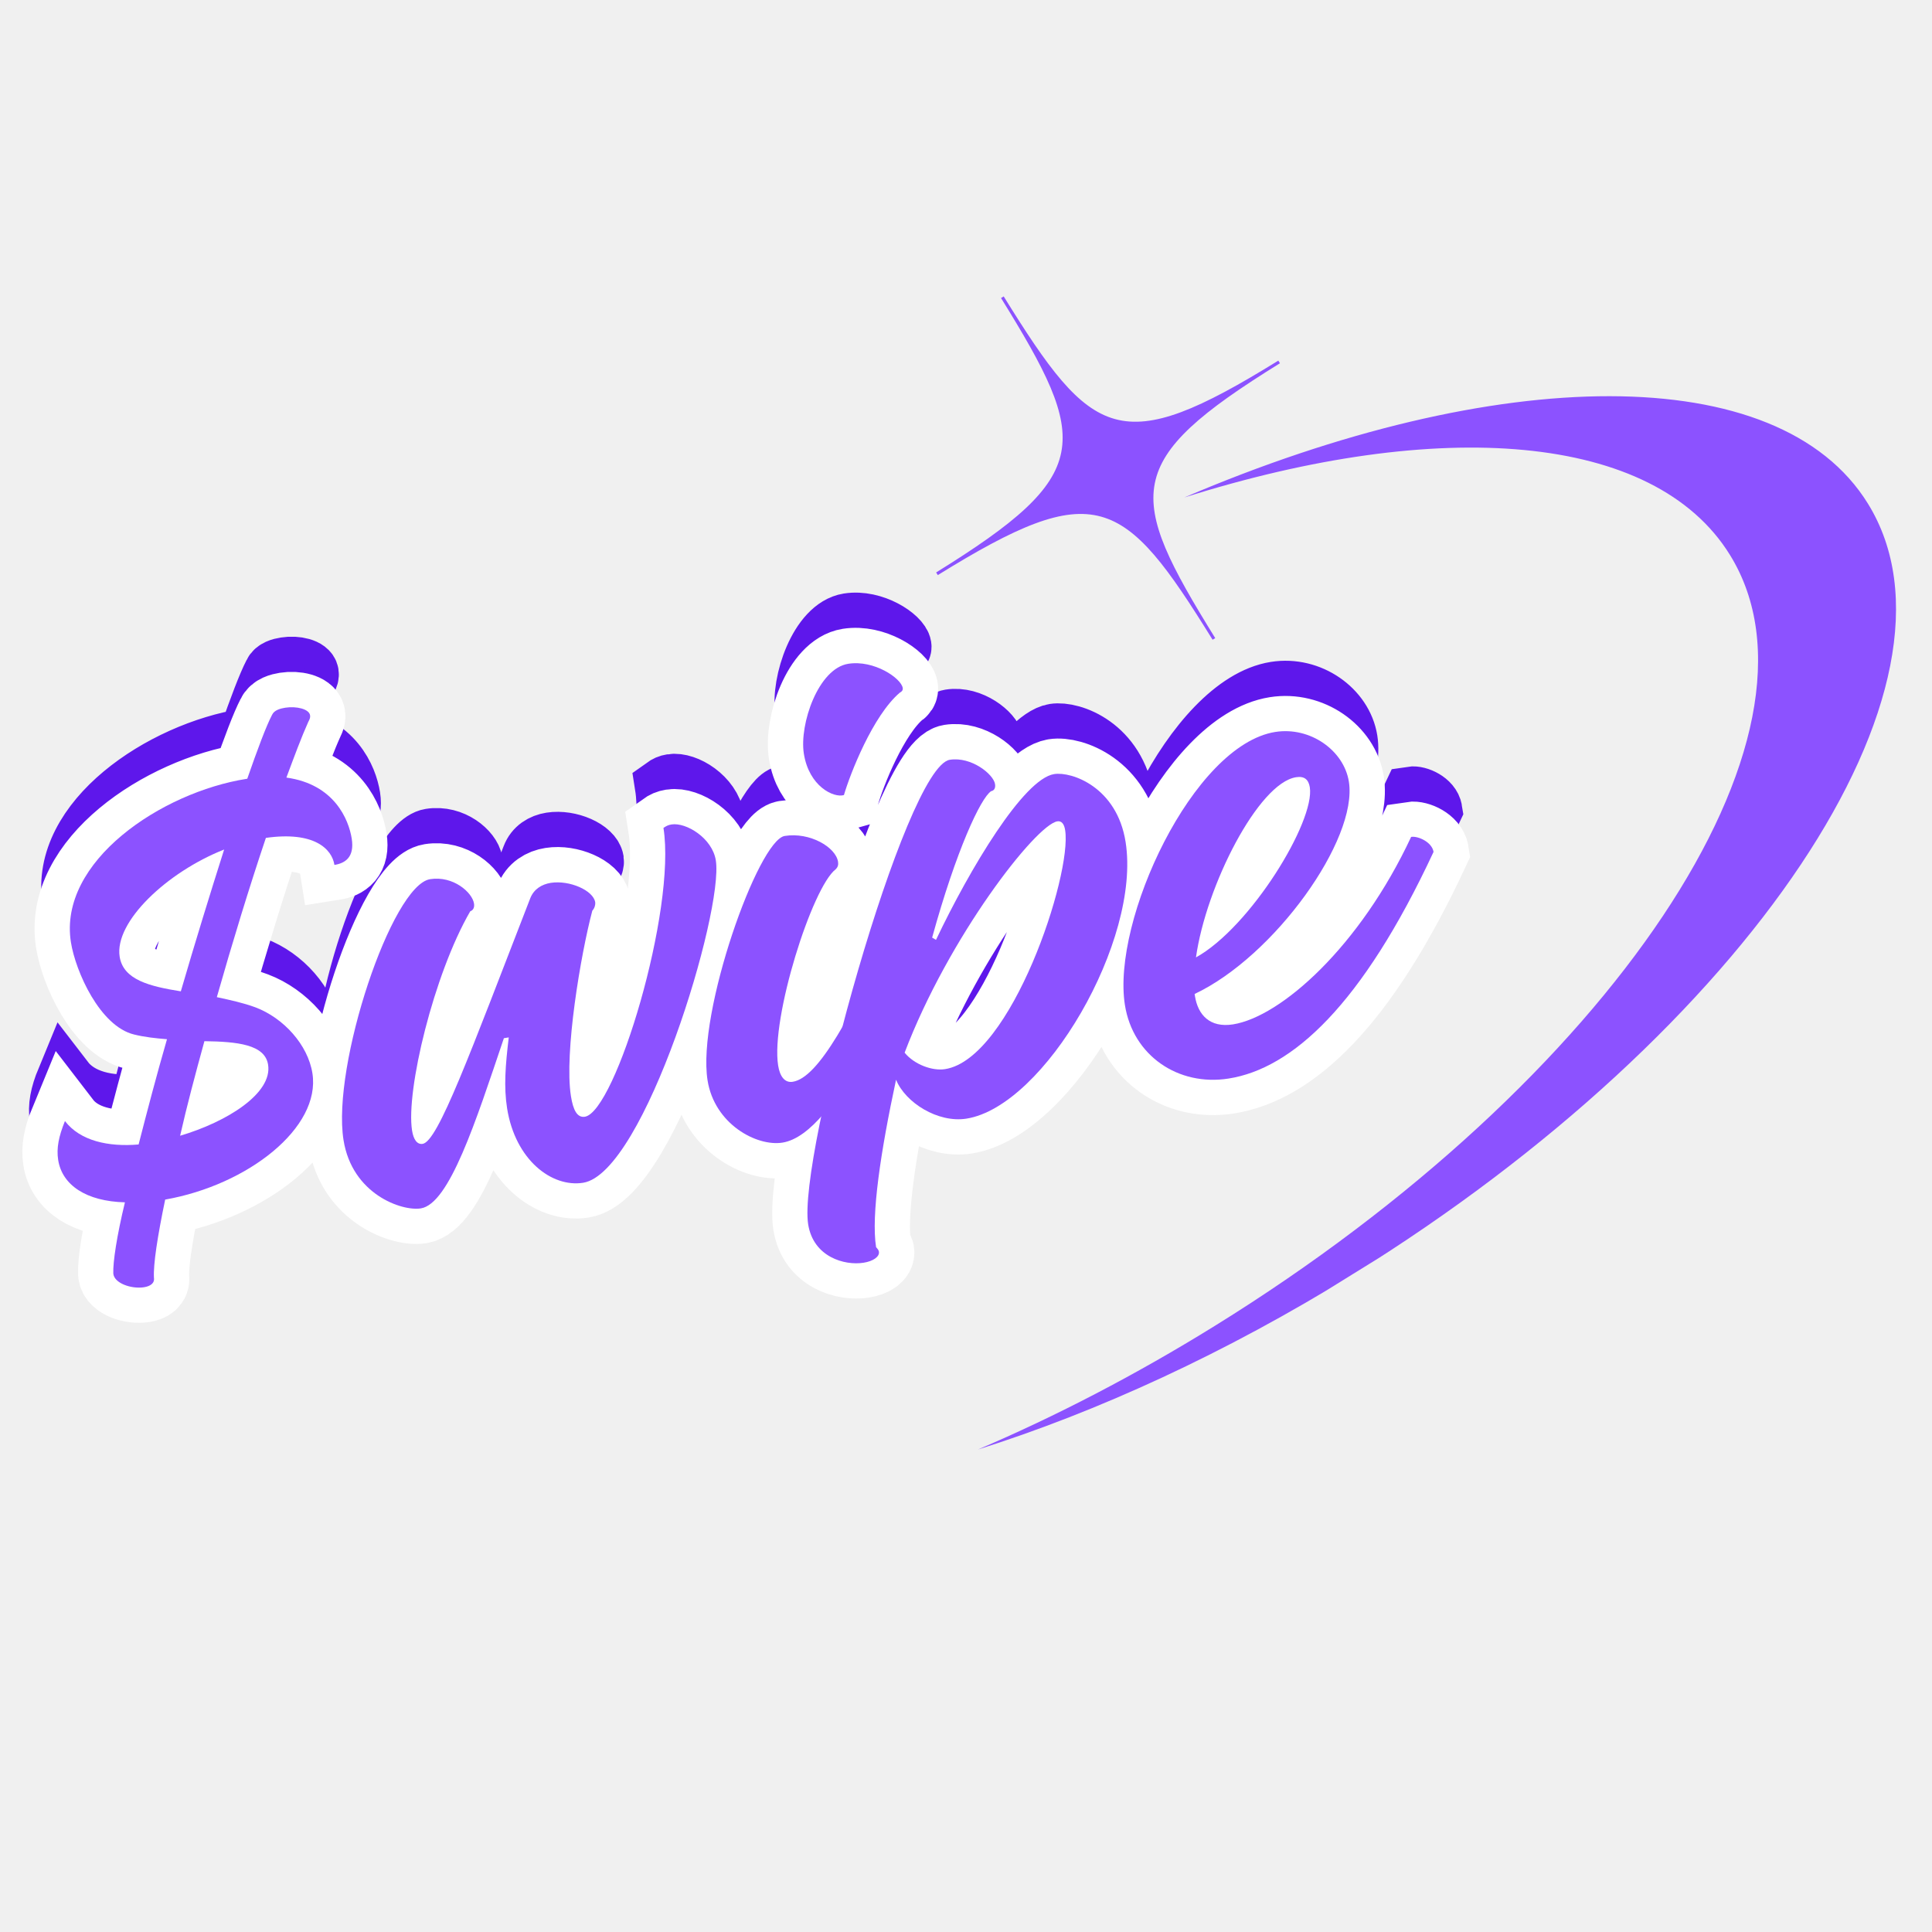
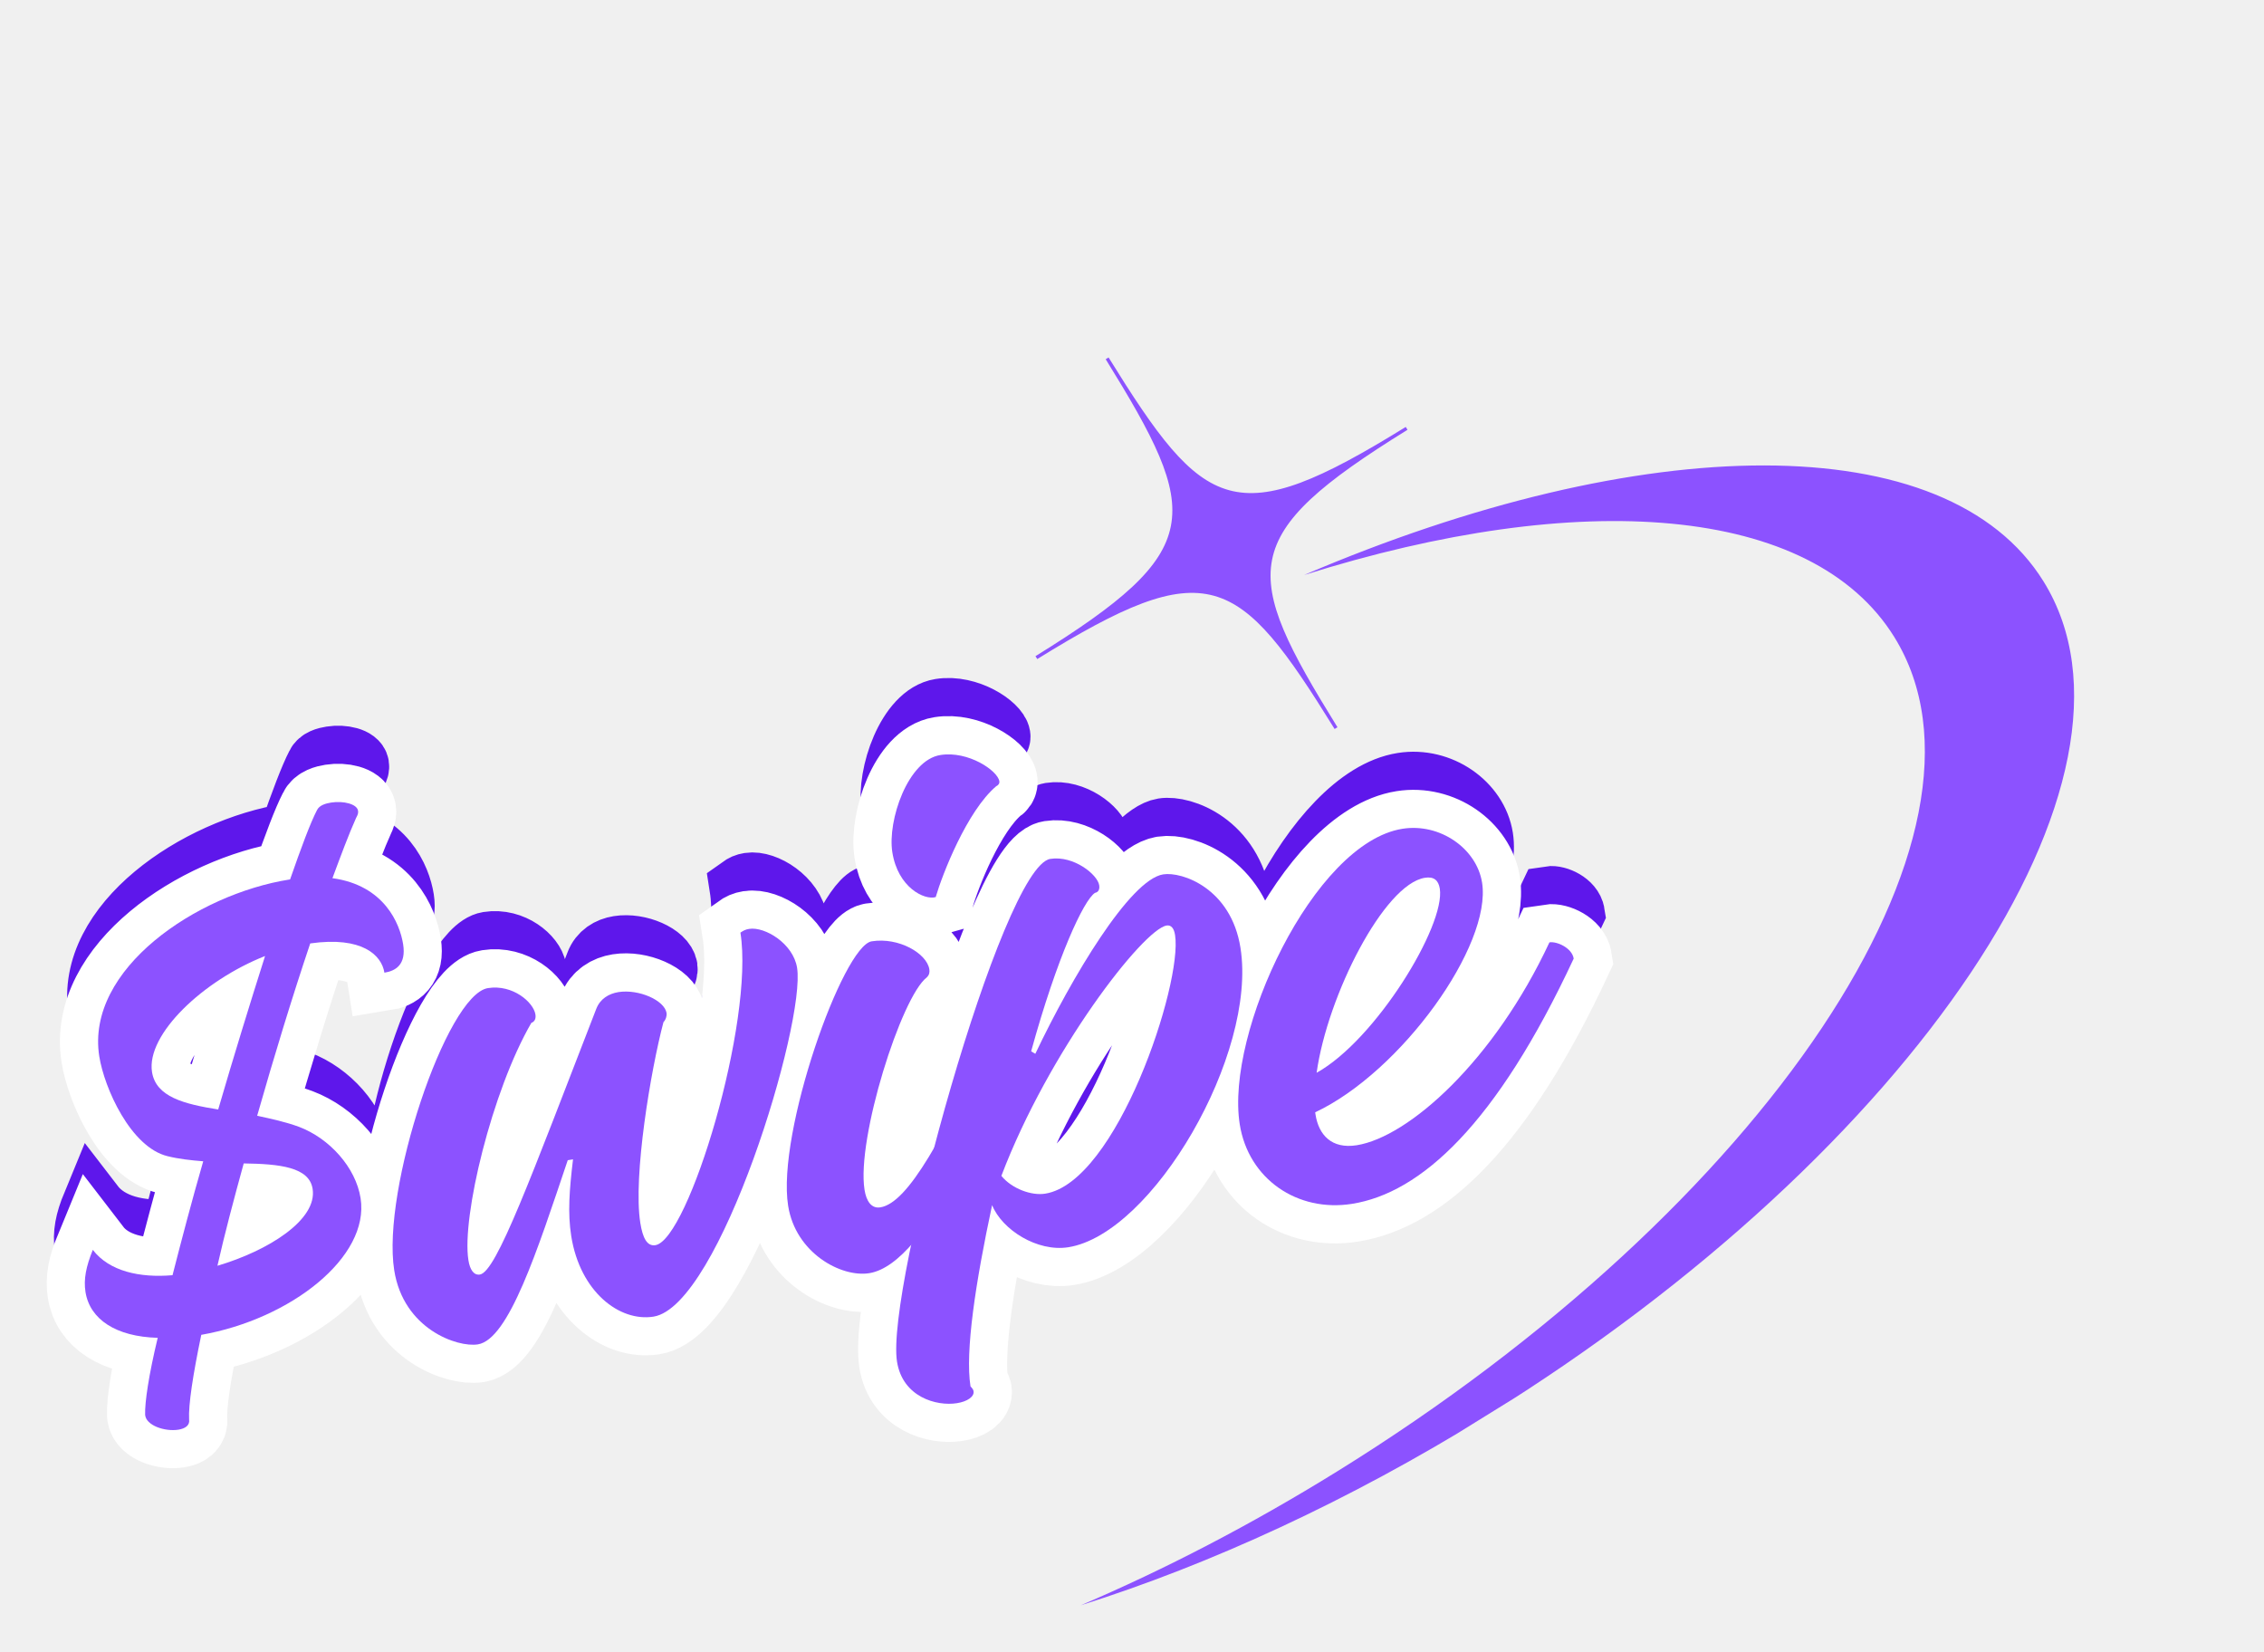
- <svg xmlns="http://www.w3.org/2000/svg" width="512" zoomAndPan="magnify" viewBox="0 0 384 384" height="512" preserveAspectRatio="xMidYMid meet" version="1.0">
+ <svg xmlns="http://www.w3.org/2000/svg" zoomAndPan="magnify" preserveAspectRatio="xMidYMid meet" version="1.0" viewBox="-4.14 -6.74 415.87 303.39">
  <defs>
    <g />
    <clipPath id="02e940806f">
      <path d="M 186 58 L 377 58 L 377 289 L 186 289 Z M 186 58 " clip-rule="nonzero" />
    </clipPath>
    <clipPath id="bd765cb312">
      <path d="M 92.551 125.117 L 305.539 -6.738 L 411.738 164.797 L 198.75 296.656 Z M 92.551 125.117 " clip-rule="nonzero" />
    </clipPath>
    <clipPath id="e94d22ede9">
      <path d="M 92.551 125.117 L 305.539 -6.738 L 411.738 164.797 L 198.75 296.656 Z M 92.551 125.117 " clip-rule="nonzero" />
    </clipPath>
  </defs>
  <g clip-path="url(#02e940806f)">
    <g clip-path="url(#bd765cb312)">
      <g clip-path="url(#e94d22ede9)">
        <path fill="#8c52ff" d="M 268.812 253.348 C 243.633 268.934 218.152 280.605 194.375 288.102 C 209.844 281.5 225.68 273.293 241.398 263.562 C 320.184 214.789 366.047 146.164 343.832 110.281 C 328.727 85.875 285.996 82.918 235.395 98.875 C 297.457 72.324 353.469 71.348 371.254 100.082 C 393.461 135.949 347.598 204.574 268.812 253.348 Z M 186.395 114.305 L 186.066 113.777 C 217.52 94.305 216.641 87.789 198.906 59.145 L 199.434 58.82 C 217.168 87.465 222.621 91.145 254.074 71.676 L 254.402 72.199 C 222.949 91.672 223.805 98.184 241.535 126.828 L 241.012 127.152 C 223.277 98.508 217.844 94.832 186.395 114.305 " fill-opacity="1" fill-rule="evenodd" />
      </g>
    </g>
  </g>
  <path stroke-linecap="butt" transform="matrix(2.349639, -0.371335, 0.371335, 2.349639, -57.1719, 106.9246)" fill="none" stroke-linejoin="miter" d="M 44.8 23.812 C 45.736 22.156 46.555 20.688 47.334 19.508 C 47.505 19.264 47.563 19.148 47.564 18.975 C 47.563 18.443 46.555 18.026 45.621 18.027 C 45.204 18.025 44.671 18.083 44.44 18.443 C 43.792 19.32 42.786 21.091 41.547 23.394 L 41.489 23.394 C 34.294 23.394 24.867 27.754 24.867 34.592 C 24.866 37.067 26.162 41.902 28.882 43.025 C 29.703 43.384 30.581 43.614 31.531 43.844 C 30.178 46.738 28.94 49.573 27.817 52.163 C 25.284 51.991 23.04 51.099 22.047 49.271 C 21.326 50.451 20.982 51.401 20.981 52.395 C 20.982 54.524 22.751 56.164 25.933 56.755 C 24.81 59.475 24.162 61.532 24.047 62.483 C 23.988 63.304 25.342 64.008 26.407 64.009 C 26.924 64.009 27.342 63.835 27.343 63.36 C 27.459 62.238 28.164 60.007 29.285 57.057 C 36.309 56.942 43.088 53.157 43.087 48.565 C 43.087 46.148 41.432 43.615 39.259 42.377 C 38.309 41.845 37.245 41.427 36.194 41.024 C 38.194 36.721 40.31 32.361 42.325 28.518 C 46.383 28.576 47.622 30.288 47.621 31.641 C 48.513 31.641 49.391 31.296 49.391 29.698 C 49.391 28.115 48.686 24.991 44.8 23.812 Z M 28.696 36.419 C 28.695 33.468 33.718 30.057 38.727 28.935 C 37.013 32.36 35.128 36.189 33.3 40.074 C 30.769 39.253 28.695 38.362 28.696 36.419 Z M 39.546 47.271 C 39.547 49.688 35.416 51.459 31.357 51.991 C 32.294 49.631 33.416 47.098 34.595 44.493 C 37.302 44.967 39.548 45.558 39.546 47.271 Z M 50.264 61.116 C 52.683 61.116 55.935 54.697 59.346 48.149 L 59.763 48.148 C 59.116 50.452 58.698 52.164 58.698 53.991 C 58.699 58.352 61.346 61.115 64.01 61.115 C 69.19 61.116 79.15 40.549 79.15 36.246 C 79.149 34.361 77.206 32.706 75.969 32.706 C 75.681 32.706 75.495 32.763 75.263 32.879 C 75.263 39.845 67.608 55.704 65.003 55.704 C 64.354 55.705 64.124 54.985 64.124 53.818 C 64.125 50.162 66.773 42.262 68.313 38.78 C 68.543 38.607 68.657 38.304 68.658 38.131 C 68.657 37.123 66.831 35.944 65.246 35.944 C 64.485 35.944 63.764 36.245 63.361 36.951 C 56.281 49.099 52.568 55.819 51.272 55.819 C 50.797 55.82 50.568 55.345 50.567 54.582 C 50.567 51.214 54.395 41.96 58.223 37.253 C 58.525 37.181 58.641 36.952 58.64 36.664 C 58.641 35.713 57.288 34.058 55.345 34.059 C 52.093 34.058 44.781 48.148 44.781 54.467 C 44.781 59.057 48.682 61.115 50.264 61.116 Z M 90.591 32.533 C 91.355 30.879 94.002 26.344 96.536 24.805 C 96.723 24.746 96.838 24.631 96.838 24.458 C 96.837 23.624 94.822 21.739 92.65 21.738 C 90.116 21.739 87.814 26.1 87.814 28.575 C 87.814 31.353 89.699 32.648 90.591 32.533 Z M 80.977 60.41 C 85.627 60.41 92.42 48.925 95.009 44.911 C 95.009 44.089 93.945 43.384 93.355 43.384 C 88.288 50.926 84.806 55.517 82.633 55.516 C 81.913 55.517 81.625 54.87 81.626 53.992 C 81.625 49.976 86.749 39.728 88.936 38.549 C 89.166 38.361 89.224 38.189 89.224 37.958 C 89.225 36.721 87.281 35.124 85.166 35.124 C 82.92 35.123 75.609 48.566 75.608 54.28 C 75.609 57.992 78.789 60.41 80.977 60.41 Z M 86.097 71.377 C 86.931 71.378 87.522 71.089 87.522 70.671 C 87.521 70.556 87.465 70.441 87.335 70.254 C 87.335 67.549 88.989 62.353 91.178 56.697 C 91.638 58.712 94.056 60.828 96.474 60.828 C 103.08 60.828 113.227 48.393 113.226 40.074 C 113.226 35.426 109.685 33.541 108.203 33.539 C 105.612 33.541 100.014 40.247 96.302 45.673 L 95.999 45.443 C 99.137 38.549 101.843 34.534 102.792 34.116 C 103.023 34.116 103.195 33.943 103.194 33.597 C 103.195 32.763 101.611 30.993 99.784 30.994 C 95.999 30.992 82.039 61.835 82.039 67.492 C 82.038 70.255 84.514 71.378 86.097 71.377 Z M 95.351 56.467 C 94.3 56.468 92.876 55.704 92.227 54.582 C 97.367 45.616 106.03 37.484 107.859 37.483 C 108.203 37.483 108.39 37.772 108.391 38.304 C 108.39 42.074 100.963 56.467 95.351 56.467 Z M 136.854 43.384 C 131.197 51.747 123.772 56.525 119.699 56.525 C 117.755 56.525 116.92 55.286 116.92 53.69 L 116.921 53.517 C 124 51.459 132.435 42.91 132.436 38.016 C 132.435 35.368 129.96 32.95 127.009 32.951 C 120.058 32.951 111.035 46.378 111.034 53.516 C 111.034 57.82 114.387 60.942 118.633 60.943 C 124.001 60.944 130.608 56.64 138.508 44.911 C 138.508 44.089 137.444 43.384 136.854 43.384 Z M 128.132 36.952 C 128.837 36.952 129.124 37.311 129.125 37.958 C 129.125 40.838 122.404 48.738 117.511 50.508 C 119.28 44.738 124.952 36.951 128.132 36.952 Z M 128.132 36.952 " stroke="#5e17eb" stroke-width="4.79" stroke-opacity="1" stroke-miterlimit="4" />
  <g fill="#5e17eb" fill-opacity="1">
    <g transform="translate(2.808357, 239.5365)">
      <g>
        <path d="M 54.125 -93.297 C 55.703 -97.531 57.094 -101.297 58.469 -104.359 C 58.812 -104.984 58.891 -105.281 58.828 -105.688 C 58.625 -106.938 56.109 -107.531 53.906 -107.188 C 52.938 -107.031 51.719 -106.719 51.281 -105.781 C 50.078 -103.469 48.391 -98.938 46.344 -93.062 L 46.203 -93.047 C 29.297 -90.375 8.75 -76.641 11.297 -60.562 C 12.219 -54.75 17.062 -43.875 23.844 -42.234 C 25.922 -41.719 28.078 -41.484 30.391 -41.297 C 28.281 -34 26.422 -26.891 24.75 -20.375 C 18.719 -19.859 13.125 -21.094 10.109 -25.031 C 8.875 -21.984 8.391 -19.641 8.766 -17.281 C 9.562 -12.297 14.328 -9.078 22.031 -8.875 C 20.391 -2.078 19.641 3 19.719 5.266 C 19.875 7.219 23.328 8.391 25.828 8 C 27.062 7.797 27.969 7.219 27.797 6.109 C 27.656 3.438 28.5 -2.078 30.031 -9.422 C 46.453 -12.312 61 -23.703 59.297 -34.516 C 58.406 -40.188 53.562 -45.516 47.984 -47.625 C 45.578 -48.516 42.922 -49.094 40.297 -49.656 C 43.391 -60.531 46.766 -71.562 50.047 -81.312 C 59.625 -82.672 63.172 -79.125 63.672 -75.938 C 65.75 -76.266 67.703 -77.422 67.109 -81.172 C 66.516 -84.906 63.688 -91.984 54.125 -93.297 Z M 20.984 -57.688 C 19.891 -64.609 30.391 -74.516 41.75 -79 C 39 -70.344 36 -60.625 33.141 -50.812 C 26.891 -51.812 21.719 -53.109 20.984 -57.688 Z M 50.484 -36.234 C 51.391 -30.562 42.359 -24.875 33 -22.109 C 34.328 -27.984 36.031 -34.375 37.828 -40.906 C 44.391 -40.812 49.859 -40.25 50.484 -36.234 Z M 50.484 -36.234 " />
      </g>
    </g>
  </g>
  <g fill="#5e17eb" fill-opacity="1">
    <g transform="translate(64.98579, 229.71)">
      <g>
        <path d="M 18.656 2.156 C 24.328 1.266 29.562 -15.031 35.172 -31.672 L 36.141 -31.828 C 35.469 -26.188 35.141 -22.016 35.812 -17.734 C 37.438 -7.484 44.688 -1.953 50.922 -2.938 C 63.109 -4.859 78.906 -56.906 77.297 -67.016 C 76.594 -71.453 71.391 -74.609 68.5 -74.156 C 67.797 -74.047 67.422 -73.828 66.891 -73.469 C 69.484 -57.125 57.344 -17.031 51.266 -16.062 C 49.734 -15.828 48.938 -17.391 48.5 -20.156 C 47.141 -28.734 50.438 -48.297 52.75 -57.016 C 53.234 -57.531 53.391 -58.266 53.328 -58.688 C 52.953 -61.047 48.234 -63.125 44.484 -62.547 C 42.688 -62.25 41.141 -61.312 40.422 -59.5 C 28.328 -28.328 22.078 -11.156 19.031 -10.672 C 17.938 -10.5 17.203 -11.516 16.922 -13.328 C 15.672 -21.219 21.234 -44.391 28.484 -56.891 C 29.156 -57.141 29.344 -57.75 29.234 -58.438 C 28.891 -60.656 25.094 -64 20.516 -63.281 C 12.891 -62.078 0.953 -26.266 3.297 -11.453 C 5 -0.641 14.906 2.75 18.656 2.156 Z M 18.656 2.156 " />
      </g>
    </g>
  </g>
  <g fill="#5e17eb" fill-opacity="1">
    <g transform="translate(137.8263, 218.1983)">
      <g>
        <path d="M 29.922 -68.484 C 31.125 -72.625 35.656 -84.281 41.031 -88.844 C 41.438 -89.031 41.672 -89.359 41.609 -89.766 C 41.297 -91.719 35.891 -95.391 30.781 -94.578 C 24.812 -93.641 21.031 -82.547 21.953 -76.719 C 22.984 -70.203 27.891 -67.875 29.922 -68.484 Z M 17.703 0.594 C 28.656 -1.125 40.297 -30.656 44.906 -41.031 C 44.609 -42.969 41.844 -44.234 40.469 -44.016 C 31.359 -24.406 24.875 -12.312 19.75 -11.5 C 18.109 -11.234 17.172 -12.641 16.844 -14.734 C 15.359 -24.141 23.594 -50.156 28.281 -53.734 C 28.766 -54.219 28.828 -54.672 28.75 -55.234 C 28.281 -58.141 23.141 -61.156 18.156 -60.359 C 12.891 -59.531 0.688 -25.25 2.812 -11.797 C 4.188 -3.078 12.578 1.406 17.703 0.594 Z M 17.703 0.594 " />
      </g>
    </g>
  </g>
  <g fill="#5e17eb" fill-opacity="1">
    <g transform="translate(165.1063, 213.887)">
      <g>
        <path d="M 6.531 28.781 C 8.469 28.484 9.75 27.562 9.594 26.594 C 9.562 26.312 9.375 26.062 9.031 25.688 C 8.016 19.312 9.969 6.531 13 -7.594 C 14.844 -3.047 21.312 1.031 26.984 0.141 C 42.5 -2.312 61.719 -35.312 58.625 -54.844 C 56.906 -65.781 47.891 -68.891 44.422 -68.344 C 38.328 -67.375 27.656 -49.516 20.938 -35.391 L 20.172 -35.844 C 24.953 -53.203 29.844 -63.641 31.906 -64.953 C 32.453 -65.047 32.812 -65.516 32.672 -66.359 C 32.375 -68.297 27.984 -71.859 23.688 -71.188 C 14.812 -69.781 -6.578 7.859 -4.469 21.141 C -3.438 27.656 2.781 29.375 6.531 28.781 Z M 22.75 -9.703 C 20.25 -9.297 16.641 -10.594 14.703 -12.969 C 23.422 -35.922 40.766 -58.266 45.062 -58.953 C 45.891 -59.078 46.422 -58.438 46.609 -57.188 C 48.016 -48.328 35.906 -11.781 22.75 -9.703 Z M 22.75 -9.703 " />
      </g>
    </g>
  </g>
  <g fill="#5e17eb" fill-opacity="1">
    <g transform="translate(221.4675, 204.9798)">
      <g>
        <path d="M 59.016 -46.953 C 48.844 -25.172 33.156 -11.203 23.609 -9.688 C 19.016 -8.969 16.641 -11.562 16.047 -15.312 L 15.984 -15.734 C 31.828 -23.203 48.469 -46.422 46.641 -57.922 C 45.656 -64.156 38.938 -68.906 32.016 -67.812 C 15.672 -65.219 -0.531 -30.297 2.125 -13.547 C 3.719 -3.438 12.766 2.656 22.734 1.078 C 35.344 -0.906 49.266 -13.469 63.469 -43.969 C 63.172 -45.906 60.406 -47.172 59.016 -46.953 Z M 36.141 -58.812 C 37.797 -59.078 38.625 -58.344 38.875 -56.828 C 39.953 -50.031 27.062 -28.984 16.25 -23 C 18.25 -37.234 28.656 -57.641 36.141 -58.812 Z M 36.141 -58.812 " />
      </g>
    </g>
  </g>
  <path stroke-linecap="butt" transform="matrix(2.349639, -0.371335, 0.371335, 2.349639, -109.7537, 123.5451)" fill="none" stroke-linejoin="miter" d="M 67.175 23.811 C 68.11 22.156 68.931 20.688 69.709 19.508 C 69.881 19.264 69.939 19.148 69.938 18.975 C 69.939 18.444 68.931 18.025 67.995 18.025 C 67.578 18.026 67.046 18.083 66.815 18.444 C 66.168 19.321 65.16 21.091 63.923 23.395 L 63.865 23.394 C 56.669 23.394 47.242 27.754 47.243 34.59 C 47.242 37.066 48.537 41.902 51.258 43.025 C 52.079 43.385 52.955 43.614 53.906 43.845 C 52.553 46.738 51.315 49.573 50.193 52.164 C 47.66 51.991 45.415 51.099 44.422 49.272 C 43.702 50.451 43.356 51.401 43.357 52.393 C 43.356 54.525 45.126 56.164 48.307 56.755 C 47.185 59.475 46.537 61.533 46.422 62.484 C 46.364 63.302 47.717 64.008 48.783 64.009 C 49.3 64.009 49.718 63.836 49.718 63.36 C 49.832 62.238 50.537 60.007 51.66 57.057 C 58.684 56.942 65.462 53.157 65.463 48.565 C 65.462 46.148 63.808 43.616 61.634 42.378 C 60.684 41.845 59.62 41.428 58.568 41.024 C 60.57 36.722 62.685 32.361 64.699 28.518 C 68.758 28.574 69.995 30.288 69.996 31.641 C 70.889 31.641 71.766 31.296 71.766 29.698 C 71.767 28.114 71.062 24.992 67.175 23.811 Z M 51.07 36.419 C 51.071 33.468 56.093 30.057 61.102 28.935 C 59.389 32.36 57.503 36.189 55.676 40.074 C 53.142 39.253 51.07 38.362 51.07 36.419 Z M 61.922 47.271 C 61.922 49.688 57.792 51.458 53.733 51.992 C 54.669 49.631 55.791 47.098 56.971 44.494 C 59.677 44.968 61.921 45.557 61.922 47.271 Z M 72.639 61.116 C 75.057 61.116 78.31 54.697 81.721 48.149 L 82.138 48.148 C 81.49 50.452 81.073 52.163 81.074 53.992 C 81.073 58.352 83.722 61.115 86.385 61.115 C 91.565 61.116 101.525 40.549 101.524 36.246 C 101.524 34.361 99.581 32.706 98.344 32.707 C 98.057 32.706 97.87 32.763 97.639 32.878 C 97.639 39.843 89.982 55.704 87.376 55.704 C 86.73 55.704 86.499 54.984 86.499 53.818 C 86.5 50.163 89.147 42.262 90.688 38.78 C 90.918 38.607 91.032 38.304 91.033 38.131 C 91.033 37.124 89.204 35.944 87.622 35.945 C 86.859 35.944 86.139 36.246 85.737 36.952 C 78.655 49.098 74.943 55.819 73.648 55.819 C 73.172 55.819 72.941 55.345 72.942 54.582 C 72.943 51.214 76.771 41.96 80.598 37.254 C 80.901 37.182 81.015 36.952 81.016 36.663 C 81.016 35.714 79.664 34.058 77.72 34.059 C 74.467 34.058 67.156 48.148 67.157 54.467 C 67.156 59.057 71.057 61.115 72.639 61.116 Z M 112.967 32.534 C 113.729 30.879 116.377 26.345 118.911 24.805 C 119.098 24.746 119.213 24.631 119.212 24.458 C 119.213 23.624 117.198 21.739 115.025 21.739 C 112.491 21.739 110.19 26.1 110.189 28.575 C 110.189 31.353 112.074 32.649 112.967 32.534 Z M 103.352 60.41 C 108.001 60.41 114.795 48.925 117.384 44.911 C 117.385 44.09 116.321 43.384 115.73 43.384 C 110.663 50.926 107.181 55.518 105.009 55.517 C 104.289 55.518 104 54.87 104 53.991 C 104.001 49.976 109.125 39.729 111.311 38.55 C 111.542 38.362 111.599 38.189 111.599 37.958 C 111.6 36.722 109.656 35.123 107.54 35.124 C 105.296 35.123 97.984 48.566 97.984 54.279 C 97.984 57.993 101.165 60.41 103.352 60.41 Z M 108.472 71.377 C 109.306 71.378 109.897 71.089 109.897 70.671 C 109.897 70.557 109.84 70.441 109.71 70.255 C 109.71 67.55 111.364 62.353 113.552 56.697 C 114.013 58.712 116.43 60.828 118.849 60.828 C 125.454 60.828 135.6 48.393 135.602 40.074 C 135.601 35.426 132.061 33.54 130.578 33.54 C 127.988 33.541 122.389 40.247 118.675 45.673 L 118.374 45.443 C 121.512 38.549 124.217 34.533 125.167 34.116 C 125.396 34.116 125.57 33.944 125.57 33.598 C 125.57 32.763 123.986 30.993 122.159 30.992 C 118.374 30.993 104.414 61.835 104.413 67.491 C 104.413 70.255 106.889 71.377 108.472 71.377 Z M 117.726 56.468 C 116.675 56.466 115.251 55.704 114.603 54.581 C 119.74 45.616 128.405 37.484 130.232 37.483 C 130.578 37.483 130.765 37.772 130.766 38.304 C 130.765 42.075 123.339 56.467 117.726 56.468 Z M 159.228 43.384 C 153.572 51.747 146.145 56.525 142.072 56.525 C 140.131 56.524 139.296 55.286 139.295 53.689 L 139.296 53.517 C 146.376 51.458 154.811 42.911 154.81 38.016 C 154.811 35.368 152.335 32.95 149.384 32.951 C 142.433 32.95 133.408 46.378 133.409 53.516 C 133.409 57.821 136.762 60.942 141.008 60.943 C 146.377 60.942 152.982 56.64 160.884 44.909 C 160.884 44.09 159.818 43.384 159.228 43.384 Z M 150.507 36.952 C 151.212 36.952 151.499 37.312 151.5 37.959 C 151.499 40.838 144.779 48.738 139.886 50.509 C 141.656 44.737 147.327 36.951 150.507 36.952 Z M 150.507 36.952 " stroke="#ffffff" stroke-width="5.895" stroke-opacity="1" stroke-miterlimit="4" />
  <g fill="#8c52ff" fill-opacity="1">
    <g transform="translate(2.799686, 247.8484)">
      <g>
        <path d="M 54.125 -93.297 C 55.703 -97.531 57.094 -101.297 58.469 -104.359 C 58.812 -104.984 58.891 -105.281 58.828 -105.688 C 58.625 -106.938 56.109 -107.531 53.906 -107.188 C 52.938 -107.031 51.719 -106.719 51.281 -105.781 C 50.078 -103.469 48.391 -98.938 46.344 -93.062 L 46.203 -93.047 C 29.297 -90.375 8.75 -76.641 11.297 -60.562 C 12.219 -54.75 17.062 -43.875 23.844 -42.234 C 25.922 -41.719 28.078 -41.484 30.391 -41.297 C 28.281 -34 26.422 -26.891 24.75 -20.375 C 18.719 -19.859 13.125 -21.094 10.109 -25.031 C 8.875 -21.984 8.391 -19.641 8.766 -17.281 C 9.562 -12.297 14.328 -9.078 22.031 -8.875 C 20.391 -2.078 19.641 3 19.719 5.266 C 19.875 7.219 23.328 8.391 25.828 8 C 27.062 7.797 27.969 7.219 27.797 6.109 C 27.656 3.438 28.5 -2.078 30.031 -9.422 C 46.453 -12.312 61 -23.703 59.297 -34.516 C 58.406 -40.188 53.562 -45.516 47.984 -47.625 C 45.578 -48.516 42.922 -49.094 40.297 -49.656 C 43.391 -60.531 46.766 -71.562 50.047 -81.312 C 59.625 -82.672 63.172 -79.125 63.672 -75.938 C 65.75 -76.266 67.703 -77.422 67.109 -81.172 C 66.516 -84.906 63.688 -91.984 54.125 -93.297 Z M 20.984 -57.688 C 19.891 -64.609 30.391 -74.516 41.75 -79 C 39 -70.344 36 -60.625 33.141 -50.812 C 26.891 -51.812 21.719 -53.109 20.984 -57.688 Z M 50.484 -36.234 C 51.391 -30.562 42.359 -24.875 33 -22.109 C 34.328 -27.984 36.031 -34.375 37.828 -40.906 C 44.391 -40.812 49.859 -40.25 50.484 -36.234 Z M 50.484 -36.234 " />
      </g>
    </g>
  </g>
  <g fill="#8c52ff" fill-opacity="1">
    <g transform="translate(64.97712, 238.022)">
      <g>
        <path d="M 18.656 2.156 C 24.328 1.266 29.562 -15.031 35.172 -31.672 L 36.141 -31.828 C 35.469 -26.188 35.141 -22.016 35.812 -17.734 C 37.438 -7.484 44.688 -1.953 50.922 -2.938 C 63.109 -4.859 78.906 -56.906 77.297 -67.016 C 76.594 -71.453 71.391 -74.609 68.5 -74.156 C 67.797 -74.047 67.422 -73.828 66.891 -73.469 C 69.484 -57.125 57.344 -17.031 51.266 -16.062 C 49.734 -15.828 48.938 -17.391 48.5 -20.156 C 47.141 -28.734 50.438 -48.297 52.75 -57.016 C 53.234 -57.531 53.391 -58.266 53.328 -58.688 C 52.953 -61.047 48.234 -63.125 44.484 -62.547 C 42.688 -62.25 41.141 -61.312 40.422 -59.5 C 28.328 -28.328 22.078 -11.156 19.031 -10.672 C 17.938 -10.5 17.203 -11.516 16.922 -13.328 C 15.672 -21.219 21.234 -44.391 28.484 -56.891 C 29.156 -57.141 29.344 -57.75 29.234 -58.438 C 28.891 -60.656 25.094 -64 20.516 -63.281 C 12.891 -62.078 0.953 -26.266 3.297 -11.453 C 5 -0.641 14.906 2.75 18.656 2.156 Z M 18.656 2.156 " />
      </g>
    </g>
  </g>
  <g fill="#8c52ff" fill-opacity="1">
    <g transform="translate(137.8176, 226.5103)">
      <g>
        <path d="M 29.922 -68.484 C 31.125 -72.625 35.656 -84.281 41.031 -88.844 C 41.438 -89.031 41.672 -89.359 41.609 -89.766 C 41.297 -91.719 35.891 -95.391 30.781 -94.578 C 24.812 -93.641 21.031 -82.547 21.953 -76.719 C 22.984 -70.203 27.891 -67.875 29.922 -68.484 Z M 17.703 0.594 C 28.656 -1.125 40.297 -30.656 44.906 -41.031 C 44.609 -42.969 41.844 -44.234 40.469 -44.016 C 31.359 -24.406 24.875 -12.312 19.75 -11.5 C 18.109 -11.234 17.172 -12.641 16.844 -14.734 C 15.359 -24.141 23.594 -50.156 28.281 -53.734 C 28.766 -54.219 28.828 -54.672 28.75 -55.234 C 28.281 -58.141 23.141 -61.156 18.156 -60.359 C 12.891 -59.531 0.688 -25.25 2.812 -11.797 C 4.188 -3.078 12.578 1.406 17.703 0.594 Z M 17.703 0.594 " />
      </g>
    </g>
  </g>
  <g fill="#8c52ff" fill-opacity="1">
    <g transform="translate(165.0976, 222.199)">
      <g>
        <path d="M 6.531 28.781 C 8.469 28.484 9.75 27.562 9.594 26.594 C 9.562 26.312 9.375 26.062 9.031 25.688 C 8.016 19.312 9.969 6.531 13 -7.594 C 14.844 -3.047 21.312 1.031 26.984 0.141 C 42.5 -2.312 61.719 -35.312 58.625 -54.844 C 56.906 -65.781 47.891 -68.891 44.422 -68.344 C 38.328 -67.375 27.656 -49.516 20.938 -35.391 L 20.172 -35.844 C 24.953 -53.203 29.844 -63.641 31.906 -64.953 C 32.453 -65.047 32.812 -65.516 32.672 -66.359 C 32.375 -68.297 27.984 -71.859 23.688 -71.188 C 14.812 -69.781 -6.578 7.859 -4.469 21.141 C -3.438 27.656 2.781 29.375 6.531 28.781 Z M 22.75 -9.703 C 20.25 -9.297 16.641 -10.594 14.703 -12.969 C 23.422 -35.922 40.766 -58.266 45.062 -58.953 C 45.891 -59.078 46.422 -58.438 46.609 -57.188 C 48.016 -48.328 35.906 -11.781 22.75 -9.703 Z M 22.75 -9.703 " />
      </g>
    </g>
  </g>
  <g fill="#8c52ff" fill-opacity="1">
    <g transform="translate(221.4588, 213.2917)">
      <g>
        <path d="M 59.016 -46.953 C 48.844 -25.172 33.156 -11.203 23.609 -9.688 C 19.016 -8.969 16.641 -11.562 16.047 -15.312 L 15.984 -15.734 C 31.828 -23.203 48.469 -46.422 46.641 -57.922 C 45.656 -64.156 38.938 -68.906 32.016 -67.812 C 15.672 -65.219 -0.531 -30.297 2.125 -13.547 C 3.719 -3.438 12.766 2.656 22.734 1.078 C 35.344 -0.906 49.266 -13.469 63.469 -43.969 C 63.172 -45.906 60.406 -47.172 59.016 -46.953 Z M 36.141 -58.812 C 37.797 -59.078 38.625 -58.344 38.875 -56.828 C 39.953 -50.031 27.062 -28.984 16.25 -23 C 18.25 -37.234 28.656 -57.641 36.141 -58.812 Z M 36.141 -58.812 " />
      </g>
    </g>
  </g>
</svg>
